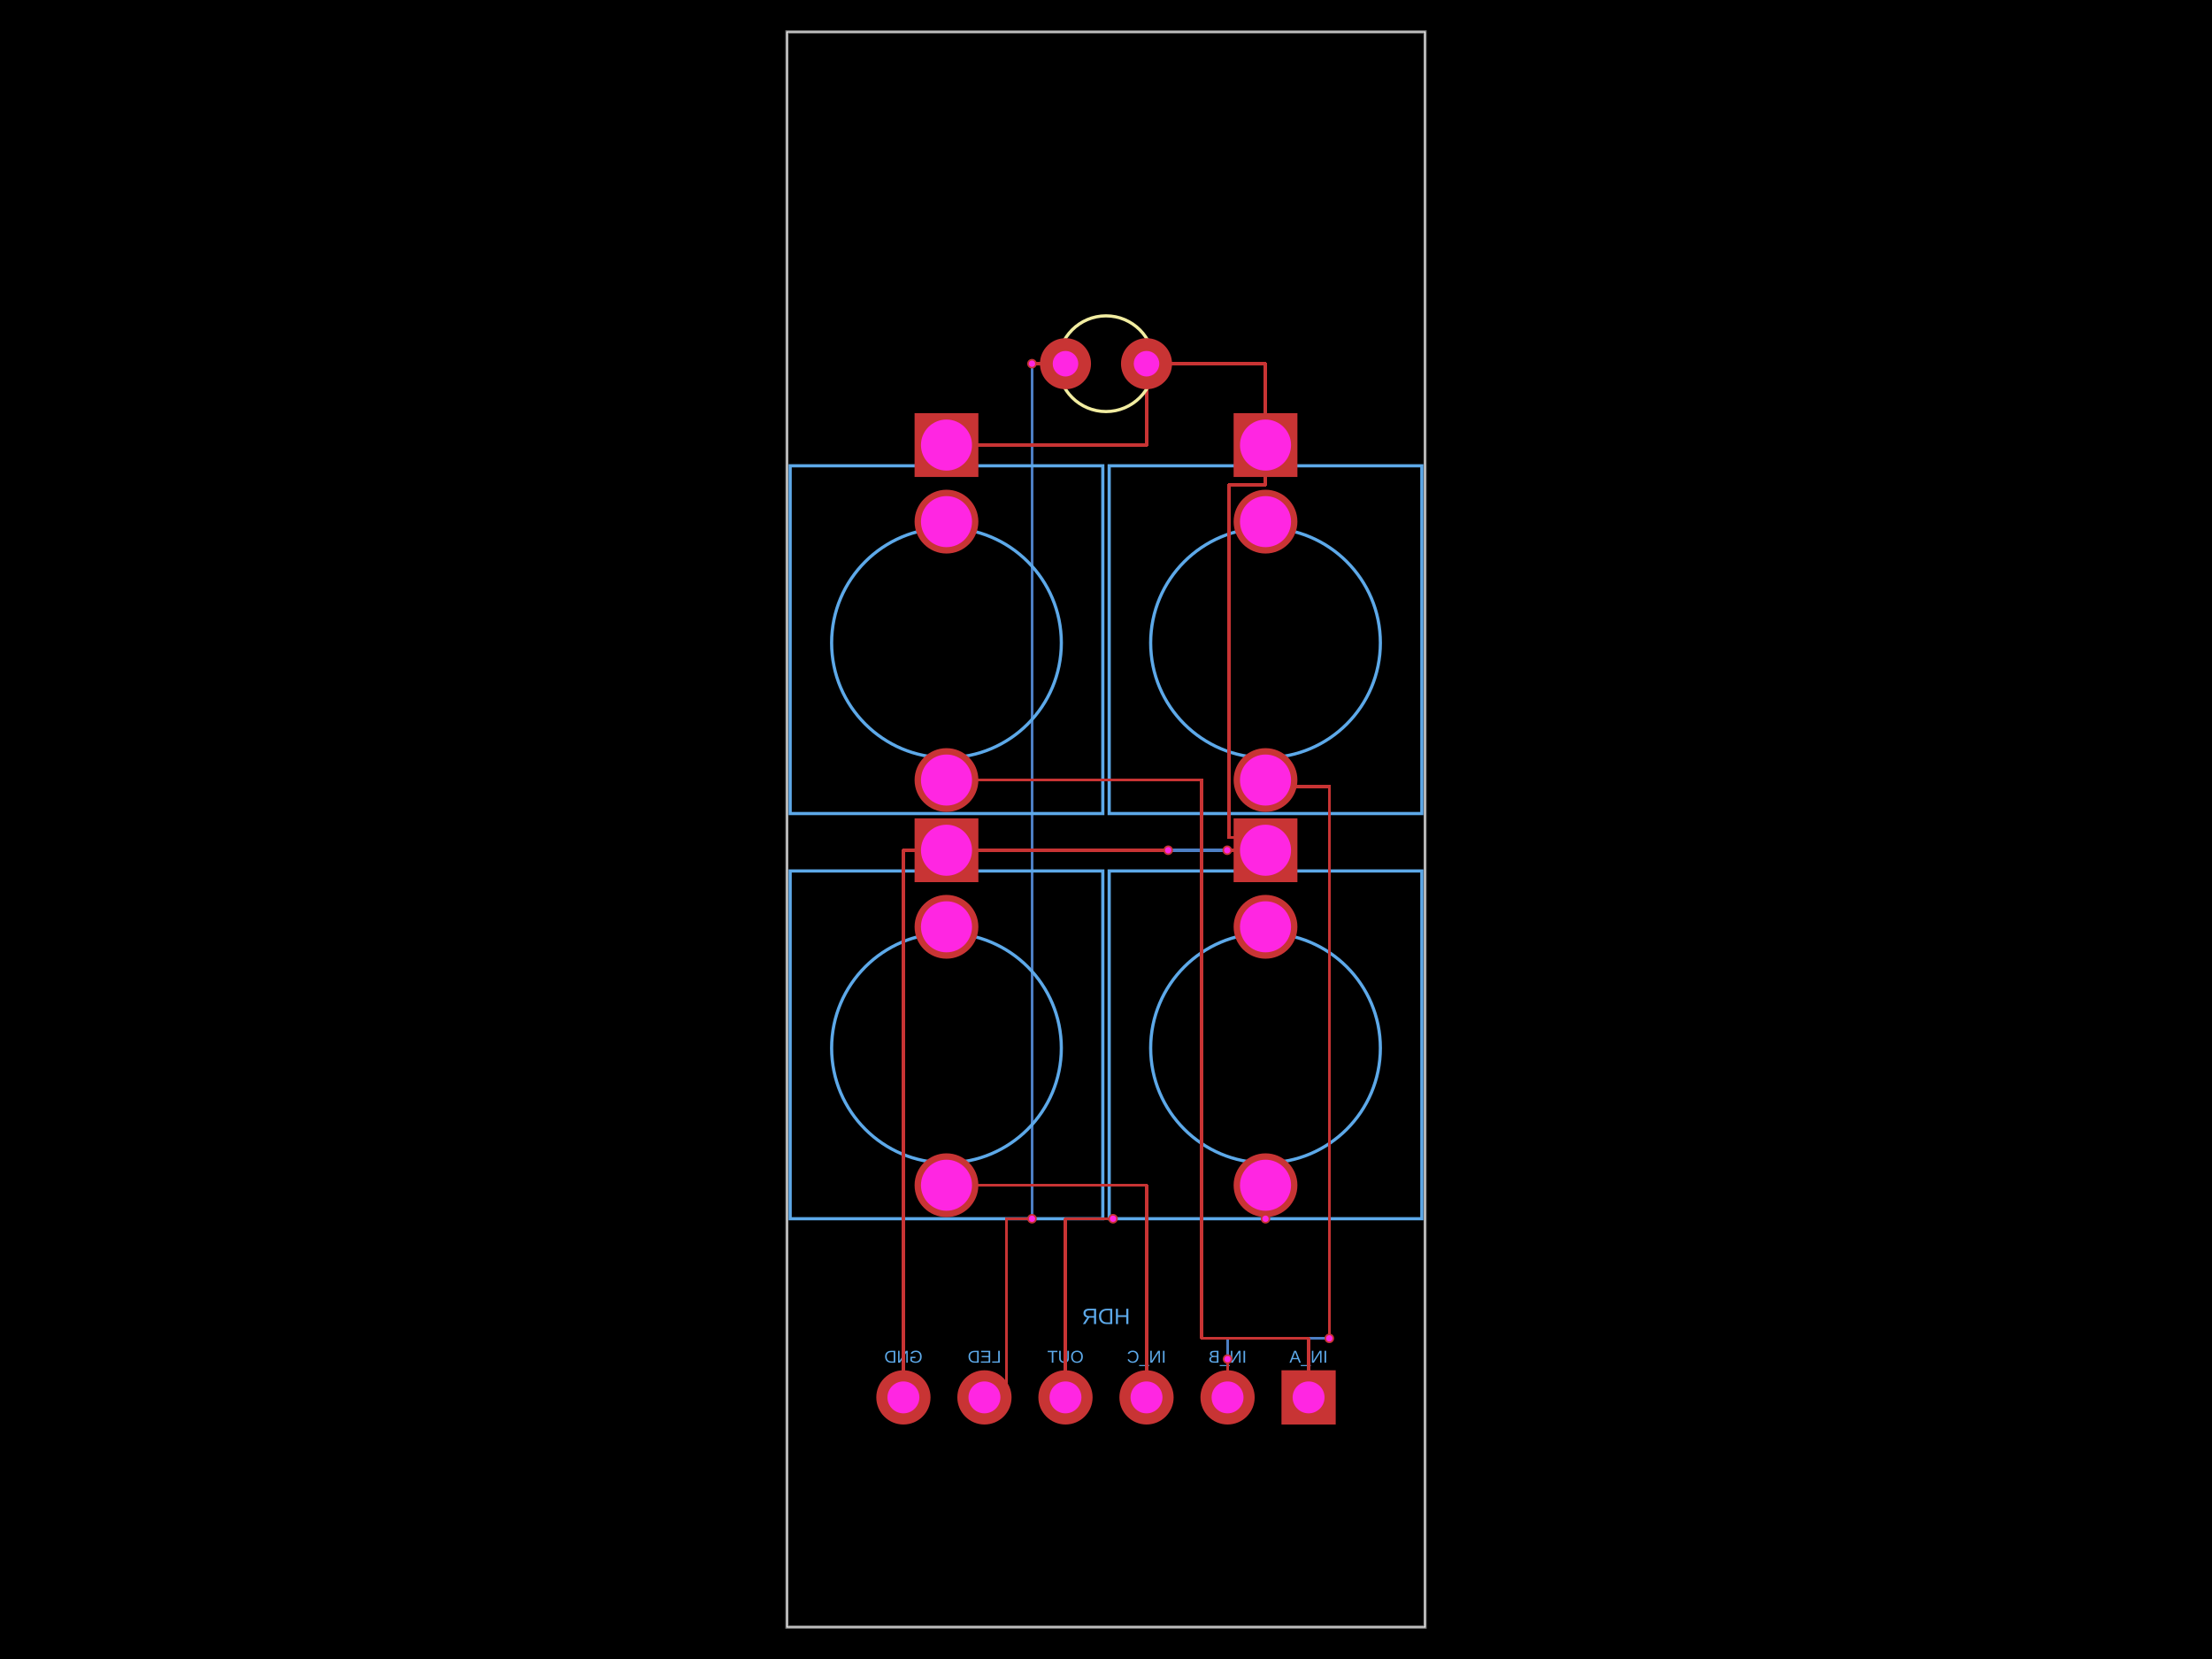
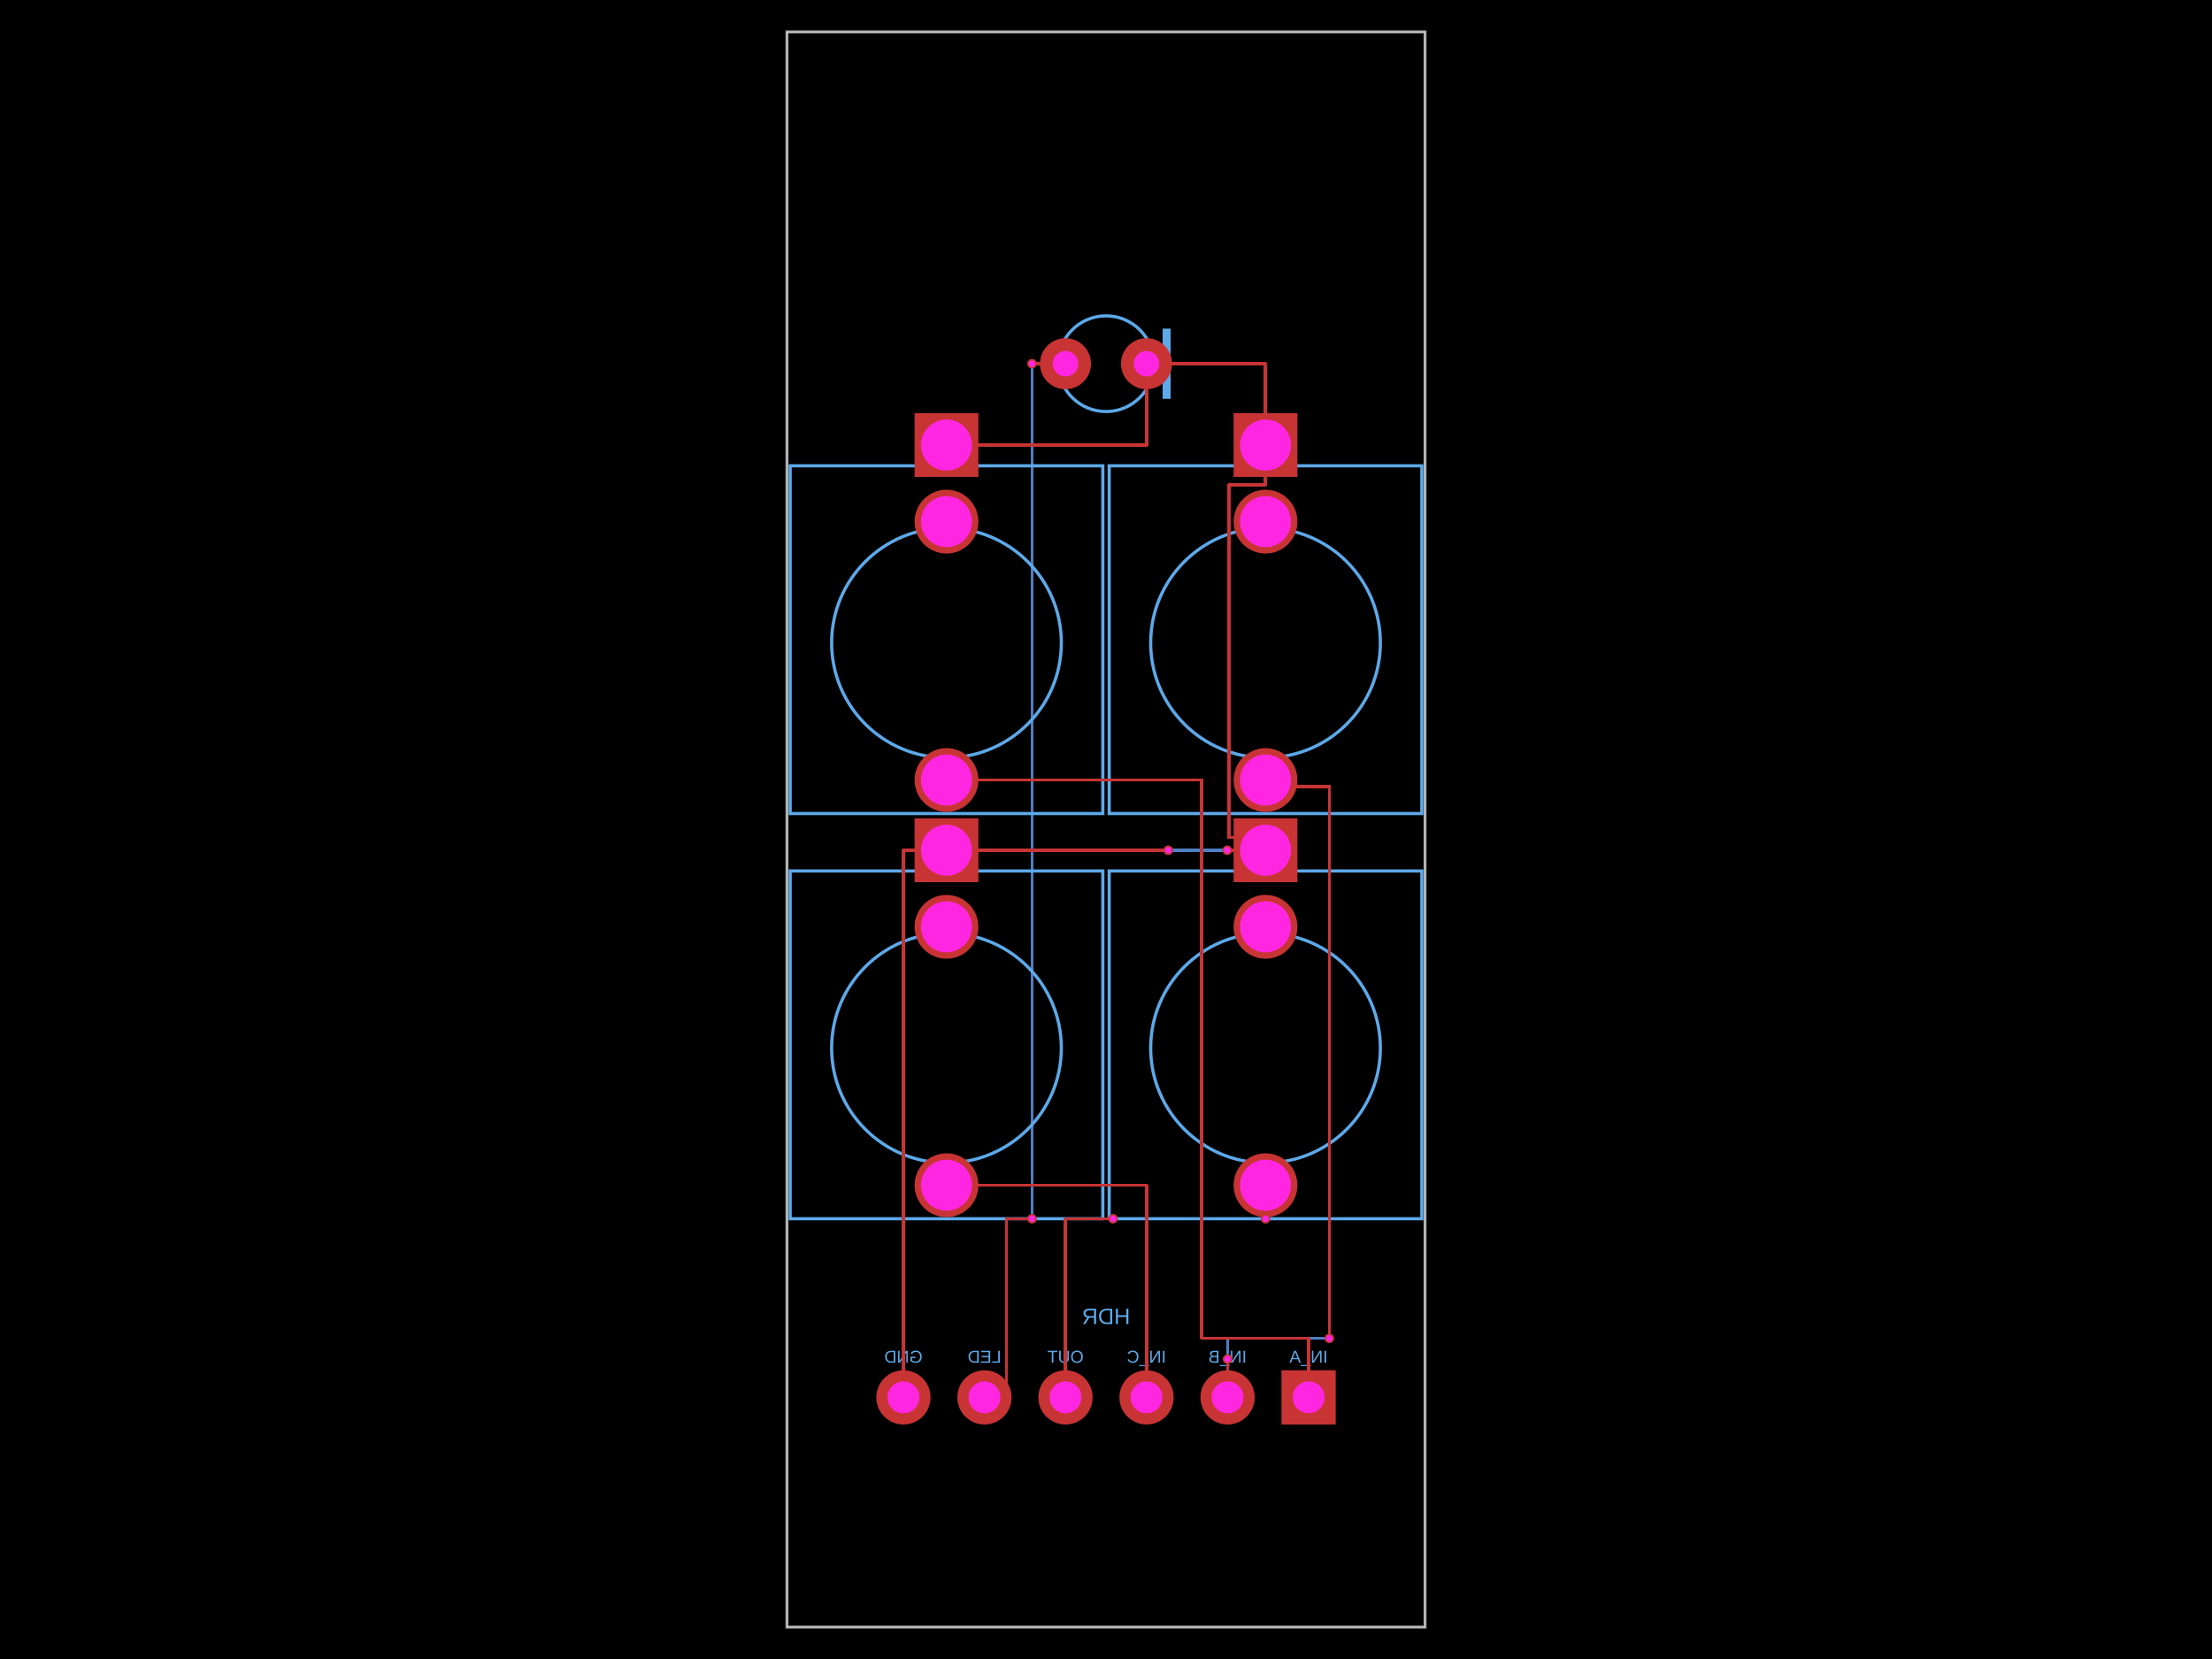
<svg xmlns="http://www.w3.org/2000/svg" width="800" height="600">
  <style />
  <rect class="boundary" x="0" y="0" fill="#000" width="800" height="600" data-type="pcb_background" data-pcb-layer="global" />
  <rect class="pcb-boundary" fill="none" stroke="#fff" stroke-width="0.3" x="284.615" y="11.538" width="230.769" height="576.923" data-type="pcb_boundary" data-pcb-layer="global" />
  <path class="pcb-board" d="M 284.615 588.462 L 515.385 588.462 L 515.385 11.538 L 284.615 11.538 Z" fill="none" stroke="rgba(255, 255, 255, 0.5)" stroke-width="1.154" data-type="pcb_board" data-pcb-layer="board" />
  <path class="pcb-trace" stroke="rgb(77, 127, 196)" fill="none" d="M 480.769 484.038 L 443.962 484.038" stroke-width="1.154" stroke-linecap="round" stroke-linejoin="round" shape-rendering="crispEdges" data-type="pcb_trace" data-pcb-layer="bottom" />
  <path class="pcb-trace" stroke="rgb(77, 127, 196)" fill="none" d="M 443.962 484.038 L 443.962 491.538" stroke-width="1.154" stroke-linecap="round" stroke-linejoin="round" shape-rendering="crispEdges" data-type="pcb_trace" data-pcb-layer="bottom" />
  <path class="pcb-trace" stroke="rgb(77, 127, 196)" fill="none" d="M 402.538 440.769 L 457.692 440.769" stroke-width="1.154" stroke-linecap="round" stroke-linejoin="round" shape-rendering="crispEdges" data-type="pcb_trace" data-pcb-layer="bottom" />
  <path class="pcb-trace" stroke="rgb(77, 127, 196)" fill="none" d="M 373.231 440.769 L 373.231 131.538" stroke-width="1.154" stroke-linecap="round" stroke-linejoin="round" shape-rendering="crispEdges" data-type="pcb_trace" data-pcb-layer="bottom" />
  <path class="pcb-trace" stroke="rgb(77, 127, 196)" fill="none" d="M 422.5 307.5 L 443.846 307.5" stroke-width="1.154" stroke-linecap="round" stroke-linejoin="round" shape-rendering="crispEdges" data-type="pcb_trace" data-pcb-layer="bottom" />
  <circle cx="342.308" cy="232.5" r="41.538" class="pcb-silkscreen-circle pcb-silkscreen-bottom" fill="none" stroke="#5da9e9" stroke-width="1.154" data-pcb-silkscreen-circle-id="pcb_silkscreen_circle_0" data-type="pcb_silkscreen_circle" data-pcb-layer="bottom" />
  <rect x="285.769" y="168.462" width="113.077" height="125.769" class="pcb-silkscreen-rect pcb-silkscreen-bottom" data-pcb-silkscreen-rect-id="pcb_silkscreen_rect_0" data-type="pcb_silkscreen_rect" data-pcb-layer="bottom" fill="none" stroke="#5da9e9" stroke-width="1.154" />
  <circle cx="457.692" cy="232.5" r="41.538" class="pcb-silkscreen-circle pcb-silkscreen-bottom" fill="none" stroke="#5da9e9" stroke-width="1.154" data-pcb-silkscreen-circle-id="pcb_silkscreen_circle_1" data-type="pcb_silkscreen_circle" data-pcb-layer="bottom" />
  <rect x="401.154" y="168.462" width="113.077" height="125.769" class="pcb-silkscreen-rect pcb-silkscreen-bottom" data-pcb-silkscreen-rect-id="pcb_silkscreen_rect_1" data-type="pcb_silkscreen_rect" data-pcb-layer="bottom" fill="none" stroke="#5da9e9" stroke-width="1.154" />
  <circle cx="342.308" cy="379.038" r="41.538" class="pcb-silkscreen-circle pcb-silkscreen-bottom" fill="none" stroke="#5da9e9" stroke-width="1.154" data-pcb-silkscreen-circle-id="pcb_silkscreen_circle_2" data-type="pcb_silkscreen_circle" data-pcb-layer="bottom" />
  <rect x="285.769" y="315" width="113.077" height="125.769" class="pcb-silkscreen-rect pcb-silkscreen-bottom" data-pcb-silkscreen-rect-id="pcb_silkscreen_rect_2" data-type="pcb_silkscreen_rect" data-pcb-layer="bottom" fill="none" stroke="#5da9e9" stroke-width="1.154" />
  <circle cx="457.692" cy="379.038" r="41.538" class="pcb-silkscreen-circle pcb-silkscreen-bottom" fill="none" stroke="#5da9e9" stroke-width="1.154" data-pcb-silkscreen-circle-id="pcb_silkscreen_circle_3" data-type="pcb_silkscreen_circle" data-pcb-layer="bottom" />
  <rect x="401.154" y="315" width="113.077" height="125.769" class="pcb-silkscreen-rect pcb-silkscreen-bottom" data-pcb-silkscreen-rect-id="pcb_silkscreen_rect_3" data-type="pcb_silkscreen_rect" data-pcb-layer="bottom" fill="none" stroke="#5da9e9" stroke-width="1.154" />
+   <circle cx="400" cy="131.538" r="17.308" class="pcb-silkscreen-circle pcb-silkscreen-bottom" fill="none" stroke="#5da9e9" stroke-width="1.154" data-pcb-silkscreen-circle-id="pcb_silkscreen_circle_4" data-type="pcb_silkscreen_circle" data-pcb-layer="bottom" />
+   <line x1="421.923" y1="144.231" x2="421.923" y2="118.846" stroke="#5da9e9" stroke-width="2.885" class="pcb-silkscreen-line pcb-silkscreen-bottom" data-pcb-silkscreen-line-id="pcb_silkscreen_line_0" data-type="pcb_silkscreen_line" data-pcb-layer="bottom" />
  <text x="0" y="0" dx="0" dy="0" fill="#5da9e9" font-family="Arial, sans-serif" font-size="6.231" text-anchor="middle" dominant-baseline="central" transform="matrix(-1,0,0,1,473.2692,490.6731)" class="pcb-silkscreen-text pcb-silkscreen-bottom" data-pcb-silkscreen-text-id="pcb_silkscreen_text_0" stroke="none" data-type="pcb_silkscreen_text" data-pcb-layer="bottom">IN_A</text>
  <text x="0" y="0" dx="0" dy="0" fill="#5da9e9" font-family="Arial, sans-serif" font-size="6.231" text-anchor="middle" dominant-baseline="central" transform="matrix(-1,0,0,1,443.9615,490.6731)" class="pcb-silkscreen-text pcb-silkscreen-bottom" data-pcb-silkscreen-text-id="pcb_silkscreen_text_1" stroke="none" data-type="pcb_silkscreen_text" data-pcb-layer="bottom">IN_B</text>
  <text x="0" y="0" dx="0" dy="0" fill="#5da9e9" font-family="Arial, sans-serif" font-size="6.231" text-anchor="middle" dominant-baseline="central" transform="matrix(-1,0,0,1,414.6538,490.6731)" class="pcb-silkscreen-text pcb-silkscreen-bottom" data-pcb-silkscreen-text-id="pcb_silkscreen_text_2" stroke="none" data-type="pcb_silkscreen_text" data-pcb-layer="bottom">IN_C</text>
  <text x="0" y="0" dx="0" dy="0" fill="#5da9e9" font-family="Arial, sans-serif" font-size="6.231" text-anchor="middle" dominant-baseline="central" transform="matrix(-1,0,0,1,385.3462,490.6731)" class="pcb-silkscreen-text pcb-silkscreen-bottom" data-pcb-silkscreen-text-id="pcb_silkscreen_text_3" stroke="none" data-type="pcb_silkscreen_text" data-pcb-layer="bottom">OUT</text>
  <text x="0" y="0" dx="0" dy="0" fill="#5da9e9" font-family="Arial, sans-serif" font-size="6.231" text-anchor="middle" dominant-baseline="central" transform="matrix(-1,0,0,1,356.0385,490.6731)" class="pcb-silkscreen-text pcb-silkscreen-bottom" data-pcb-silkscreen-text-id="pcb_silkscreen_text_4" stroke="none" data-type="pcb_silkscreen_text" data-pcb-layer="bottom">LED</text>
  <text x="0" y="0" dx="0" dy="0" fill="#5da9e9" font-family="Arial, sans-serif" font-size="6.231" text-anchor="middle" dominant-baseline="central" transform="matrix(-1,0,0,1,326.7308,490.6731)" class="pcb-silkscreen-text pcb-silkscreen-bottom" data-pcb-silkscreen-text-id="pcb_silkscreen_text_5" stroke="none" data-type="pcb_silkscreen_text" data-pcb-layer="bottom">GND</text>
  <text x="0" y="0" dx="0" dy="0" fill="#5da9e9" font-family="Arial, sans-serif" font-size="8.077" text-anchor="middle" dominant-baseline="central" transform="matrix(-1,0,0,1,400,476.0769)" class="pcb-silkscreen-text pcb-silkscreen-bottom" data-pcb-silkscreen-text-id="pcb_silkscreen_text_6" stroke="none" data-type="pcb_silkscreen_text" data-pcb-layer="bottom">HDR</text>
  <path class="pcb-trace" stroke="rgb(200, 52, 52)" fill="none" d="M 342.308 282.115 L 434.615 282.115" stroke-width="1.154" stroke-linecap="round" stroke-linejoin="round" shape-rendering="crispEdges" data-type="pcb_trace" data-pcb-layer="top" />
  <path class="pcb-trace" stroke="rgb(200, 52, 52)" fill="none" d="M 434.615 282.115 L 434.615 484.038" stroke-width="1.154" stroke-linecap="round" stroke-linejoin="round" shape-rendering="crispEdges" data-type="pcb_trace" data-pcb-layer="top" />
  <path class="pcb-trace" stroke="rgb(200, 52, 52)" fill="none" d="M 434.615 484.038 L 473.269 484.038" stroke-width="1.154" stroke-linecap="round" stroke-linejoin="round" shape-rendering="crispEdges" data-type="pcb_trace" data-pcb-layer="top" />
  <path class="pcb-trace" stroke="rgb(200, 52, 52)" fill="none" d="M 473.269 484.038 L 473.269 505.385" stroke-width="1.154" stroke-linecap="round" stroke-linejoin="round" shape-rendering="crispEdges" data-type="pcb_trace" data-pcb-layer="top" />
  <path class="pcb-trace" stroke="rgb(200, 52, 52)" fill="none" d="M 457.692 282.115 L 457.692 284.423" stroke-width="1.154" stroke-linecap="round" stroke-linejoin="round" shape-rendering="crispEdges" data-type="pcb_trace" data-pcb-layer="top" />
  <path class="pcb-trace" stroke="rgb(200, 52, 52)" fill="none" d="M 457.692 284.423 L 480.769 284.423" stroke-width="1.154" stroke-linecap="round" stroke-linejoin="round" shape-rendering="crispEdges" data-type="pcb_trace" data-pcb-layer="top" />
  <path class="pcb-trace" stroke="rgb(200, 52, 52)" fill="none" d="M 480.769 284.423 L 480.769 484.038" stroke-width="1.154" stroke-linecap="round" stroke-linejoin="round" shape-rendering="crispEdges" data-type="pcb_trace" data-pcb-layer="top" />
  <path class="pcb-trace" stroke="rgb(200, 52, 52)" fill="none" d="M 443.962 491.538 L 443.962 505.385" stroke-width="1.154" stroke-linecap="round" stroke-linejoin="round" shape-rendering="crispEdges" data-type="pcb_trace" data-pcb-layer="top" />
  <path class="pcb-trace" stroke="rgb(200, 52, 52)" fill="none" d="M 342.308 428.654 L 414.654 428.654" stroke-width="1.154" stroke-linecap="round" stroke-linejoin="round" shape-rendering="crispEdges" data-type="pcb_trace" data-pcb-layer="top" />
  <path class="pcb-trace" stroke="rgb(200, 52, 52)" fill="none" d="M 414.654 428.654 L 414.654 505.385" stroke-width="1.154" stroke-linecap="round" stroke-linejoin="round" shape-rendering="crispEdges" data-type="pcb_trace" data-pcb-layer="top" />
  <path class="pcb-trace" stroke="rgb(200, 52, 52)" fill="none" d="M 385.346 505.385 L 385.346 440.769" stroke-width="1.154" stroke-linecap="round" stroke-linejoin="round" shape-rendering="crispEdges" data-type="pcb_trace" data-pcb-layer="top" />
  <path class="pcb-trace" stroke="rgb(200, 52, 52)" fill="none" d="M 385.346 440.769 L 402.538 440.769" stroke-width="1.154" stroke-linecap="round" stroke-linejoin="round" shape-rendering="crispEdges" data-type="pcb_trace" data-pcb-layer="top" />
  <path class="pcb-trace" stroke="rgb(200, 52, 52)" fill="none" d="M 457.692 440.769 L 457.692 428.654" stroke-width="1.154" stroke-linecap="round" stroke-linejoin="round" shape-rendering="crispEdges" data-type="pcb_trace" data-pcb-layer="top" />
  <path class="pcb-trace" stroke="rgb(200, 52, 52)" fill="none" d="M 356.038 505.385 L 364 505.385" stroke-width="1.154" stroke-linecap="round" stroke-linejoin="round" shape-rendering="crispEdges" data-type="pcb_trace" data-pcb-layer="top" />
  <path class="pcb-trace" stroke="rgb(200, 52, 52)" fill="none" d="M 364 505.385 L 364 440.769" stroke-width="1.154" stroke-linecap="round" stroke-linejoin="round" shape-rendering="crispEdges" data-type="pcb_trace" data-pcb-layer="top" />
  <path class="pcb-trace" stroke="rgb(200, 52, 52)" fill="none" d="M 364 440.769 L 373.231 440.769" stroke-width="1.154" stroke-linecap="round" stroke-linejoin="round" shape-rendering="crispEdges" data-type="pcb_trace" data-pcb-layer="top" />
  <path class="pcb-trace" stroke="rgb(200, 52, 52)" fill="none" d="M 373.231 131.538 L 385.346 131.538" stroke-width="1.154" stroke-linecap="round" stroke-linejoin="round" shape-rendering="crispEdges" data-type="pcb_trace" data-pcb-layer="top" />
  <path class="pcb-trace" stroke="rgb(200, 52, 52)" fill="none" d="M 414.654 131.538 L 457.692 131.538" stroke-width="1.154" stroke-linecap="round" stroke-linejoin="round" shape-rendering="crispEdges" data-type="pcb_trace" data-pcb-layer="top" />
  <path class="pcb-trace" stroke="rgb(200, 52, 52)" fill="none" d="M 457.692 131.538 L 457.692 160.962" stroke-width="1.154" stroke-linecap="round" stroke-linejoin="round" shape-rendering="crispEdges" data-type="pcb_trace" data-pcb-layer="top" />
  <path class="pcb-trace" stroke="rgb(200, 52, 52)" fill="none" d="M 326.731 505.385 L 326.731 307.5" stroke-width="1.154" stroke-linecap="round" stroke-linejoin="round" shape-rendering="crispEdges" data-type="pcb_trace" data-pcb-layer="top" />
  <path class="pcb-trace" stroke="rgb(200, 52, 52)" fill="none" d="M 326.731 307.5 L 342.308 307.5" stroke-width="1.154" stroke-linecap="round" stroke-linejoin="round" shape-rendering="crispEdges" data-type="pcb_trace" data-pcb-layer="top" />
  <path class="pcb-trace" stroke="rgb(200, 52, 52)" fill="none" d="M 342.308 160.962 L 414.654 160.962" stroke-width="1.154" stroke-linecap="round" stroke-linejoin="round" shape-rendering="crispEdges" data-type="pcb_trace" data-pcb-layer="top" />
  <path class="pcb-trace" stroke="rgb(200, 52, 52)" fill="none" d="M 414.654 160.962 L 414.654 131.538" stroke-width="1.154" stroke-linecap="round" stroke-linejoin="round" shape-rendering="crispEdges" data-type="pcb_trace" data-pcb-layer="top" />
  <path class="pcb-trace" stroke="rgb(200, 52, 52)" fill="none" d="M 342.308 307.5 L 422.5 307.5" stroke-width="1.154" stroke-linecap="round" stroke-linejoin="round" shape-rendering="crispEdges" data-type="pcb_trace" data-pcb-layer="top" />
  <path class="pcb-trace" stroke="rgb(200, 52, 52)" fill="none" d="M 443.846 307.5 L 457.692 307.5" stroke-width="1.154" stroke-linecap="round" stroke-linejoin="round" shape-rendering="crispEdges" data-type="pcb_trace" data-pcb-layer="top" />
  <path class="pcb-trace" stroke="rgb(200, 52, 52)" fill="none" d="M 457.692 160.962 L 457.692 175.385" stroke-width="1.154" stroke-linecap="round" stroke-linejoin="round" shape-rendering="crispEdges" data-type="pcb_trace" data-pcb-layer="top" />
  <path class="pcb-trace" stroke="rgb(200, 52, 52)" fill="none" d="M 457.692 175.385 L 444.423 175.385" stroke-width="1.154" stroke-linecap="round" stroke-linejoin="round" shape-rendering="crispEdges" data-type="pcb_trace" data-pcb-layer="top" />
  <path class="pcb-trace" stroke="rgb(200, 52, 52)" fill="none" d="M 444.423 175.385 L 444.423 302.885" stroke-width="1.154" stroke-linecap="round" stroke-linejoin="round" shape-rendering="crispEdges" data-type="pcb_trace" data-pcb-layer="top" />
  <path class="pcb-trace" stroke="rgb(200, 52, 52)" fill="none" d="M 444.423 302.885 L 457.692 302.885" stroke-width="1.154" stroke-linecap="round" stroke-linejoin="round" shape-rendering="crispEdges" data-type="pcb_trace" data-pcb-layer="top" />
  <path class="pcb-trace" stroke="rgb(200, 52, 52)" fill="none" d="M 457.692 302.885 L 457.692 307.5" stroke-width="1.154" stroke-linecap="round" stroke-linejoin="round" shape-rendering="crispEdges" data-type="pcb_trace" data-pcb-layer="top" />
-   <circle cx="400" cy="131.538" r="17.308" class="pcb-silkscreen-circle pcb-silkscreen-top" fill="none" stroke="#f2eda1" stroke-width="1.154" data-pcb-silkscreen-circle-id="pcb_silkscreen_circle_4" data-type="pcb_silkscreen_circle" data-pcb-layer="top" />
  <g data-type="pcb_plated_hole" data-pcb-layer="through" data-pad-name="J9.TIP">
    <circle class="pcb-hole-outer" fill="rgb(200, 52, 52)" cx="342.308" cy="282.115" r="11.538" data-type="pcb_plated_hole" data-pcb-layer="top" />
    <circle class="pcb-hole-inner" fill="#FF26E2" cx="342.308" cy="282.115" r="9.231" data-type="pcb_plated_hole_drill" data-pcb-layer="drill" />
  </g>
  <g data-type="pcb_plated_hole" data-pcb-layer="through" data-pad-name="J9.NORM_TIP">
    <circle class="pcb-hole-outer" fill="rgb(200, 52, 52)" cx="342.308" cy="188.654" r="11.538" data-type="pcb_plated_hole" data-pcb-layer="top" />
    <circle class="pcb-hole-inner" fill="#FF26E2" cx="342.308" cy="188.654" r="9.231" data-type="pcb_plated_hole_drill" data-pcb-layer="drill" />
  </g>
  <g data-type="pcb_plated_hole" data-pcb-layer="through" data-pad-name="J9.SLEEVE" data-pad-net-name="GND">
    <rect class="pcb-hole-outer-pad" fill="rgb(200, 52, 52)" x="330.769" y="149.423" width="23.077" height="23.077" data-type="pcb_plated_hole" data-pcb-layer="top" />
    <circle class="pcb-hole-inner" fill="#FF26E2" cx="342.308" cy="160.962" r="9.231" data-type="pcb_plated_hole_drill" data-pcb-layer="drill" />
  </g>
  <g data-type="pcb_plated_hole" data-pcb-layer="through" data-pad-name="J10.TIP">
    <circle class="pcb-hole-outer" fill="rgb(200, 52, 52)" cx="457.692" cy="282.115" r="11.538" data-type="pcb_plated_hole" data-pcb-layer="top" />
    <circle class="pcb-hole-inner" fill="#FF26E2" cx="457.692" cy="282.115" r="9.231" data-type="pcb_plated_hole_drill" data-pcb-layer="drill" />
  </g>
  <g data-type="pcb_plated_hole" data-pcb-layer="through" data-pad-name="J10.NORM_TIP">
    <circle class="pcb-hole-outer" fill="rgb(200, 52, 52)" cx="457.692" cy="188.654" r="11.538" data-type="pcb_plated_hole" data-pcb-layer="top" />
    <circle class="pcb-hole-inner" fill="#FF26E2" cx="457.692" cy="188.654" r="9.231" data-type="pcb_plated_hole_drill" data-pcb-layer="drill" />
  </g>
  <g data-type="pcb_plated_hole" data-pcb-layer="through" data-pad-name="J10.SLEEVE" data-pad-net-name="GND">
    <rect class="pcb-hole-outer-pad" fill="rgb(200, 52, 52)" x="446.154" y="149.423" width="23.077" height="23.077" data-type="pcb_plated_hole" data-pcb-layer="top" />
    <circle class="pcb-hole-inner" fill="#FF26E2" cx="457.692" cy="160.962" r="9.231" data-type="pcb_plated_hole_drill" data-pcb-layer="drill" />
  </g>
  <g data-type="pcb_plated_hole" data-pcb-layer="through" data-pad-name="J11.TIP">
    <circle class="pcb-hole-outer" fill="rgb(200, 52, 52)" cx="342.308" cy="428.654" r="11.538" data-type="pcb_plated_hole" data-pcb-layer="top" />
    <circle class="pcb-hole-inner" fill="#FF26E2" cx="342.308" cy="428.654" r="9.231" data-type="pcb_plated_hole_drill" data-pcb-layer="drill" />
  </g>
  <g data-type="pcb_plated_hole" data-pcb-layer="through" data-pad-name="J11.NORM_TIP">
    <circle class="pcb-hole-outer" fill="rgb(200, 52, 52)" cx="342.308" cy="335.192" r="11.538" data-type="pcb_plated_hole" data-pcb-layer="top" />
    <circle class="pcb-hole-inner" fill="#FF26E2" cx="342.308" cy="335.192" r="9.231" data-type="pcb_plated_hole_drill" data-pcb-layer="drill" />
  </g>
  <g data-type="pcb_plated_hole" data-pcb-layer="through" data-pad-name="J11.SLEEVE" data-pad-net-name="GND">
    <rect class="pcb-hole-outer-pad" fill="rgb(200, 52, 52)" x="330.769" y="295.962" width="23.077" height="23.077" data-type="pcb_plated_hole" data-pcb-layer="top" />
    <circle class="pcb-hole-inner" fill="#FF26E2" cx="342.308" cy="307.5" r="9.231" data-type="pcb_plated_hole_drill" data-pcb-layer="drill" />
  </g>
  <g data-type="pcb_plated_hole" data-pcb-layer="through" data-pad-name="J12.TIP">
    <circle class="pcb-hole-outer" fill="rgb(200, 52, 52)" cx="457.692" cy="428.654" r="11.538" data-type="pcb_plated_hole" data-pcb-layer="top" />
    <circle class="pcb-hole-inner" fill="#FF26E2" cx="457.692" cy="428.654" r="9.231" data-type="pcb_plated_hole_drill" data-pcb-layer="drill" />
  </g>
  <g data-type="pcb_plated_hole" data-pcb-layer="through" data-pad-name="J12.NORM_TIP">
    <circle class="pcb-hole-outer" fill="rgb(200, 52, 52)" cx="457.692" cy="335.192" r="11.538" data-type="pcb_plated_hole" data-pcb-layer="top" />
    <circle class="pcb-hole-inner" fill="#FF26E2" cx="457.692" cy="335.192" r="9.231" data-type="pcb_plated_hole_drill" data-pcb-layer="drill" />
  </g>
  <g data-type="pcb_plated_hole" data-pcb-layer="through" data-pad-name="J12.SLEEVE" data-pad-net-name="GND">
    <rect class="pcb-hole-outer-pad" fill="rgb(200, 52, 52)" x="446.154" y="295.962" width="23.077" height="23.077" data-type="pcb_plated_hole" data-pcb-layer="top" />
    <circle class="pcb-hole-inner" fill="#FF26E2" cx="457.692" cy="307.5" r="9.231" data-type="pcb_plated_hole_drill" data-pcb-layer="drill" />
  </g>
  <g data-type="pcb_plated_hole" data-pcb-layer="through" data-pad-name="LED3.pin1">
    <circle class="pcb-hole-outer" fill="rgb(200, 52, 52)" cx="385.346" cy="131.538" r="9.231" data-type="pcb_plated_hole" data-pcb-layer="top" />
    <circle class="pcb-hole-inner" fill="#FF26E2" cx="385.346" cy="131.538" r="4.615" data-type="pcb_plated_hole_drill" data-pcb-layer="drill" />
  </g>
  <g data-type="pcb_plated_hole" data-pcb-layer="through" data-pad-name="LED3.pin2" data-pad-net-name="GND">
    <circle class="pcb-hole-outer" fill="rgb(200, 52, 52)" cx="414.654" cy="131.538" r="9.231" data-type="pcb_plated_hole" data-pcb-layer="top" />
    <circle class="pcb-hole-inner" fill="#FF26E2" cx="414.654" cy="131.538" r="4.615" data-type="pcb_plated_hole_drill" data-pcb-layer="drill" />
  </g>
  <g data-type="pcb_plated_hole" data-pcb-layer="through" data-pad-name="HDR.IN_A">
    <rect class="pcb-hole-outer-pad" fill="rgb(200, 52, 52)" x="-9.808" y="-9.808" transform="translate(473.2692 505.3846) rotate(-180)" width="19.615" height="19.615" data-type="pcb_plated_hole" data-pcb-layer="top" />
    <circle class="pcb-hole-inner" fill="#FF26E2" cx="473.269" cy="505.385" r="5.769" data-type="pcb_plated_hole_drill" data-pcb-layer="drill" />
  </g>
  <g data-type="pcb_plated_hole" data-pcb-layer="through" data-pad-name="HDR.IN_B">
    <circle class="pcb-hole-outer" fill="rgb(200, 52, 52)" cx="443.962" cy="505.385" r="9.808" data-type="pcb_plated_hole" data-pcb-layer="top" />
    <circle class="pcb-hole-inner" fill="#FF26E2" cx="443.962" cy="505.385" r="5.769" data-type="pcb_plated_hole_drill" data-pcb-layer="drill" />
  </g>
  <g data-type="pcb_plated_hole" data-pcb-layer="through" data-pad-name="HDR.IN_C">
    <circle class="pcb-hole-outer" fill="rgb(200, 52, 52)" cx="414.654" cy="505.385" r="9.808" data-type="pcb_plated_hole" data-pcb-layer="top" />
    <circle class="pcb-hole-inner" fill="#FF26E2" cx="414.654" cy="505.385" r="5.769" data-type="pcb_plated_hole_drill" data-pcb-layer="drill" />
  </g>
  <g data-type="pcb_plated_hole" data-pcb-layer="through" data-pad-name="HDR.OUT">
    <circle class="pcb-hole-outer" fill="rgb(200, 52, 52)" cx="385.346" cy="505.385" r="9.808" data-type="pcb_plated_hole" data-pcb-layer="top" />
    <circle class="pcb-hole-inner" fill="#FF26E2" cx="385.346" cy="505.385" r="5.769" data-type="pcb_plated_hole_drill" data-pcb-layer="drill" />
  </g>
  <g data-type="pcb_plated_hole" data-pcb-layer="through" data-pad-name="HDR.LED">
    <circle class="pcb-hole-outer" fill="rgb(200, 52, 52)" cx="356.038" cy="505.385" r="9.808" data-type="pcb_plated_hole" data-pcb-layer="top" />
    <circle class="pcb-hole-inner" fill="#FF26E2" cx="356.038" cy="505.385" r="5.769" data-type="pcb_plated_hole_drill" data-pcb-layer="drill" />
  </g>
  <g data-type="pcb_plated_hole" data-pcb-layer="through" data-pad-name="HDR.GND" data-pad-net-name="GND">
    <circle class="pcb-hole-outer" fill="rgb(200, 52, 52)" cx="326.731" cy="505.385" r="9.808" data-type="pcb_plated_hole" data-pcb-layer="top" />
    <circle class="pcb-hole-inner" fill="#FF26E2" cx="326.731" cy="505.385" r="5.769" data-type="pcb_plated_hole_drill" data-pcb-layer="drill" />
  </g>
  <g data-type="pcb_via" data-pcb-layer="through">
    <circle class="pcb-hole-outer" fill="rgb(200, 52, 52)" cx="480.769" cy="484.038" r="1.731" data-type="pcb_via" data-pcb-layer="top" />
    <circle class="pcb-hole-inner" fill="#FF26E2" cx="480.769" cy="484.038" r="1.154" data-type="pcb_via" data-pcb-layer="drill" />
  </g>
  <g data-type="pcb_via" data-pcb-layer="through">
    <circle class="pcb-hole-outer" fill="rgb(200, 52, 52)" cx="443.962" cy="491.538" r="1.731" data-type="pcb_via" data-pcb-layer="top" />
    <circle class="pcb-hole-inner" fill="#FF26E2" cx="443.962" cy="491.538" r="1.154" data-type="pcb_via" data-pcb-layer="drill" />
  </g>
  <g data-type="pcb_via" data-pcb-layer="through">
    <circle class="pcb-hole-outer" fill="rgb(200, 52, 52)" cx="402.538" cy="440.769" r="1.731" data-type="pcb_via" data-pcb-layer="top" />
    <circle class="pcb-hole-inner" fill="#FF26E2" cx="402.538" cy="440.769" r="1.154" data-type="pcb_via" data-pcb-layer="drill" />
  </g>
  <g data-type="pcb_via" data-pcb-layer="through">
    <circle class="pcb-hole-outer" fill="rgb(200, 52, 52)" cx="457.692" cy="440.769" r="1.731" data-type="pcb_via" data-pcb-layer="top" />
    <circle class="pcb-hole-inner" fill="#FF26E2" cx="457.692" cy="440.769" r="1.154" data-type="pcb_via" data-pcb-layer="drill" />
  </g>
  <g data-type="pcb_via" data-pcb-layer="through">
    <circle class="pcb-hole-outer" fill="rgb(200, 52, 52)" cx="373.231" cy="440.769" r="1.731" data-type="pcb_via" data-pcb-layer="top" />
    <circle class="pcb-hole-inner" fill="#FF26E2" cx="373.231" cy="440.769" r="1.154" data-type="pcb_via" data-pcb-layer="drill" />
  </g>
  <g data-type="pcb_via" data-pcb-layer="through">
    <circle class="pcb-hole-outer" fill="rgb(200, 52, 52)" cx="373.231" cy="131.538" r="1.731" data-type="pcb_via" data-pcb-layer="top" />
    <circle class="pcb-hole-inner" fill="#FF26E2" cx="373.231" cy="131.538" r="1.154" data-type="pcb_via" data-pcb-layer="drill" />
  </g>
  <g data-type="pcb_via" data-pcb-layer="through">
    <circle class="pcb-hole-outer" fill="rgb(200, 52, 52)" cx="422.5" cy="307.5" r="1.731" data-type="pcb_via" data-pcb-layer="top" />
    <circle class="pcb-hole-inner" fill="#FF26E2" cx="422.5" cy="307.5" r="1.154" data-type="pcb_via" data-pcb-layer="drill" />
  </g>
  <g data-type="pcb_via" data-pcb-layer="through">
    <circle class="pcb-hole-outer" fill="rgb(200, 52, 52)" cx="443.846" cy="307.5" r="1.731" data-type="pcb_via" data-pcb-layer="top" />
    <circle class="pcb-hole-inner" fill="#FF26E2" cx="443.846" cy="307.5" r="1.154" data-type="pcb_via" data-pcb-layer="drill" />
  </g>
</svg>
